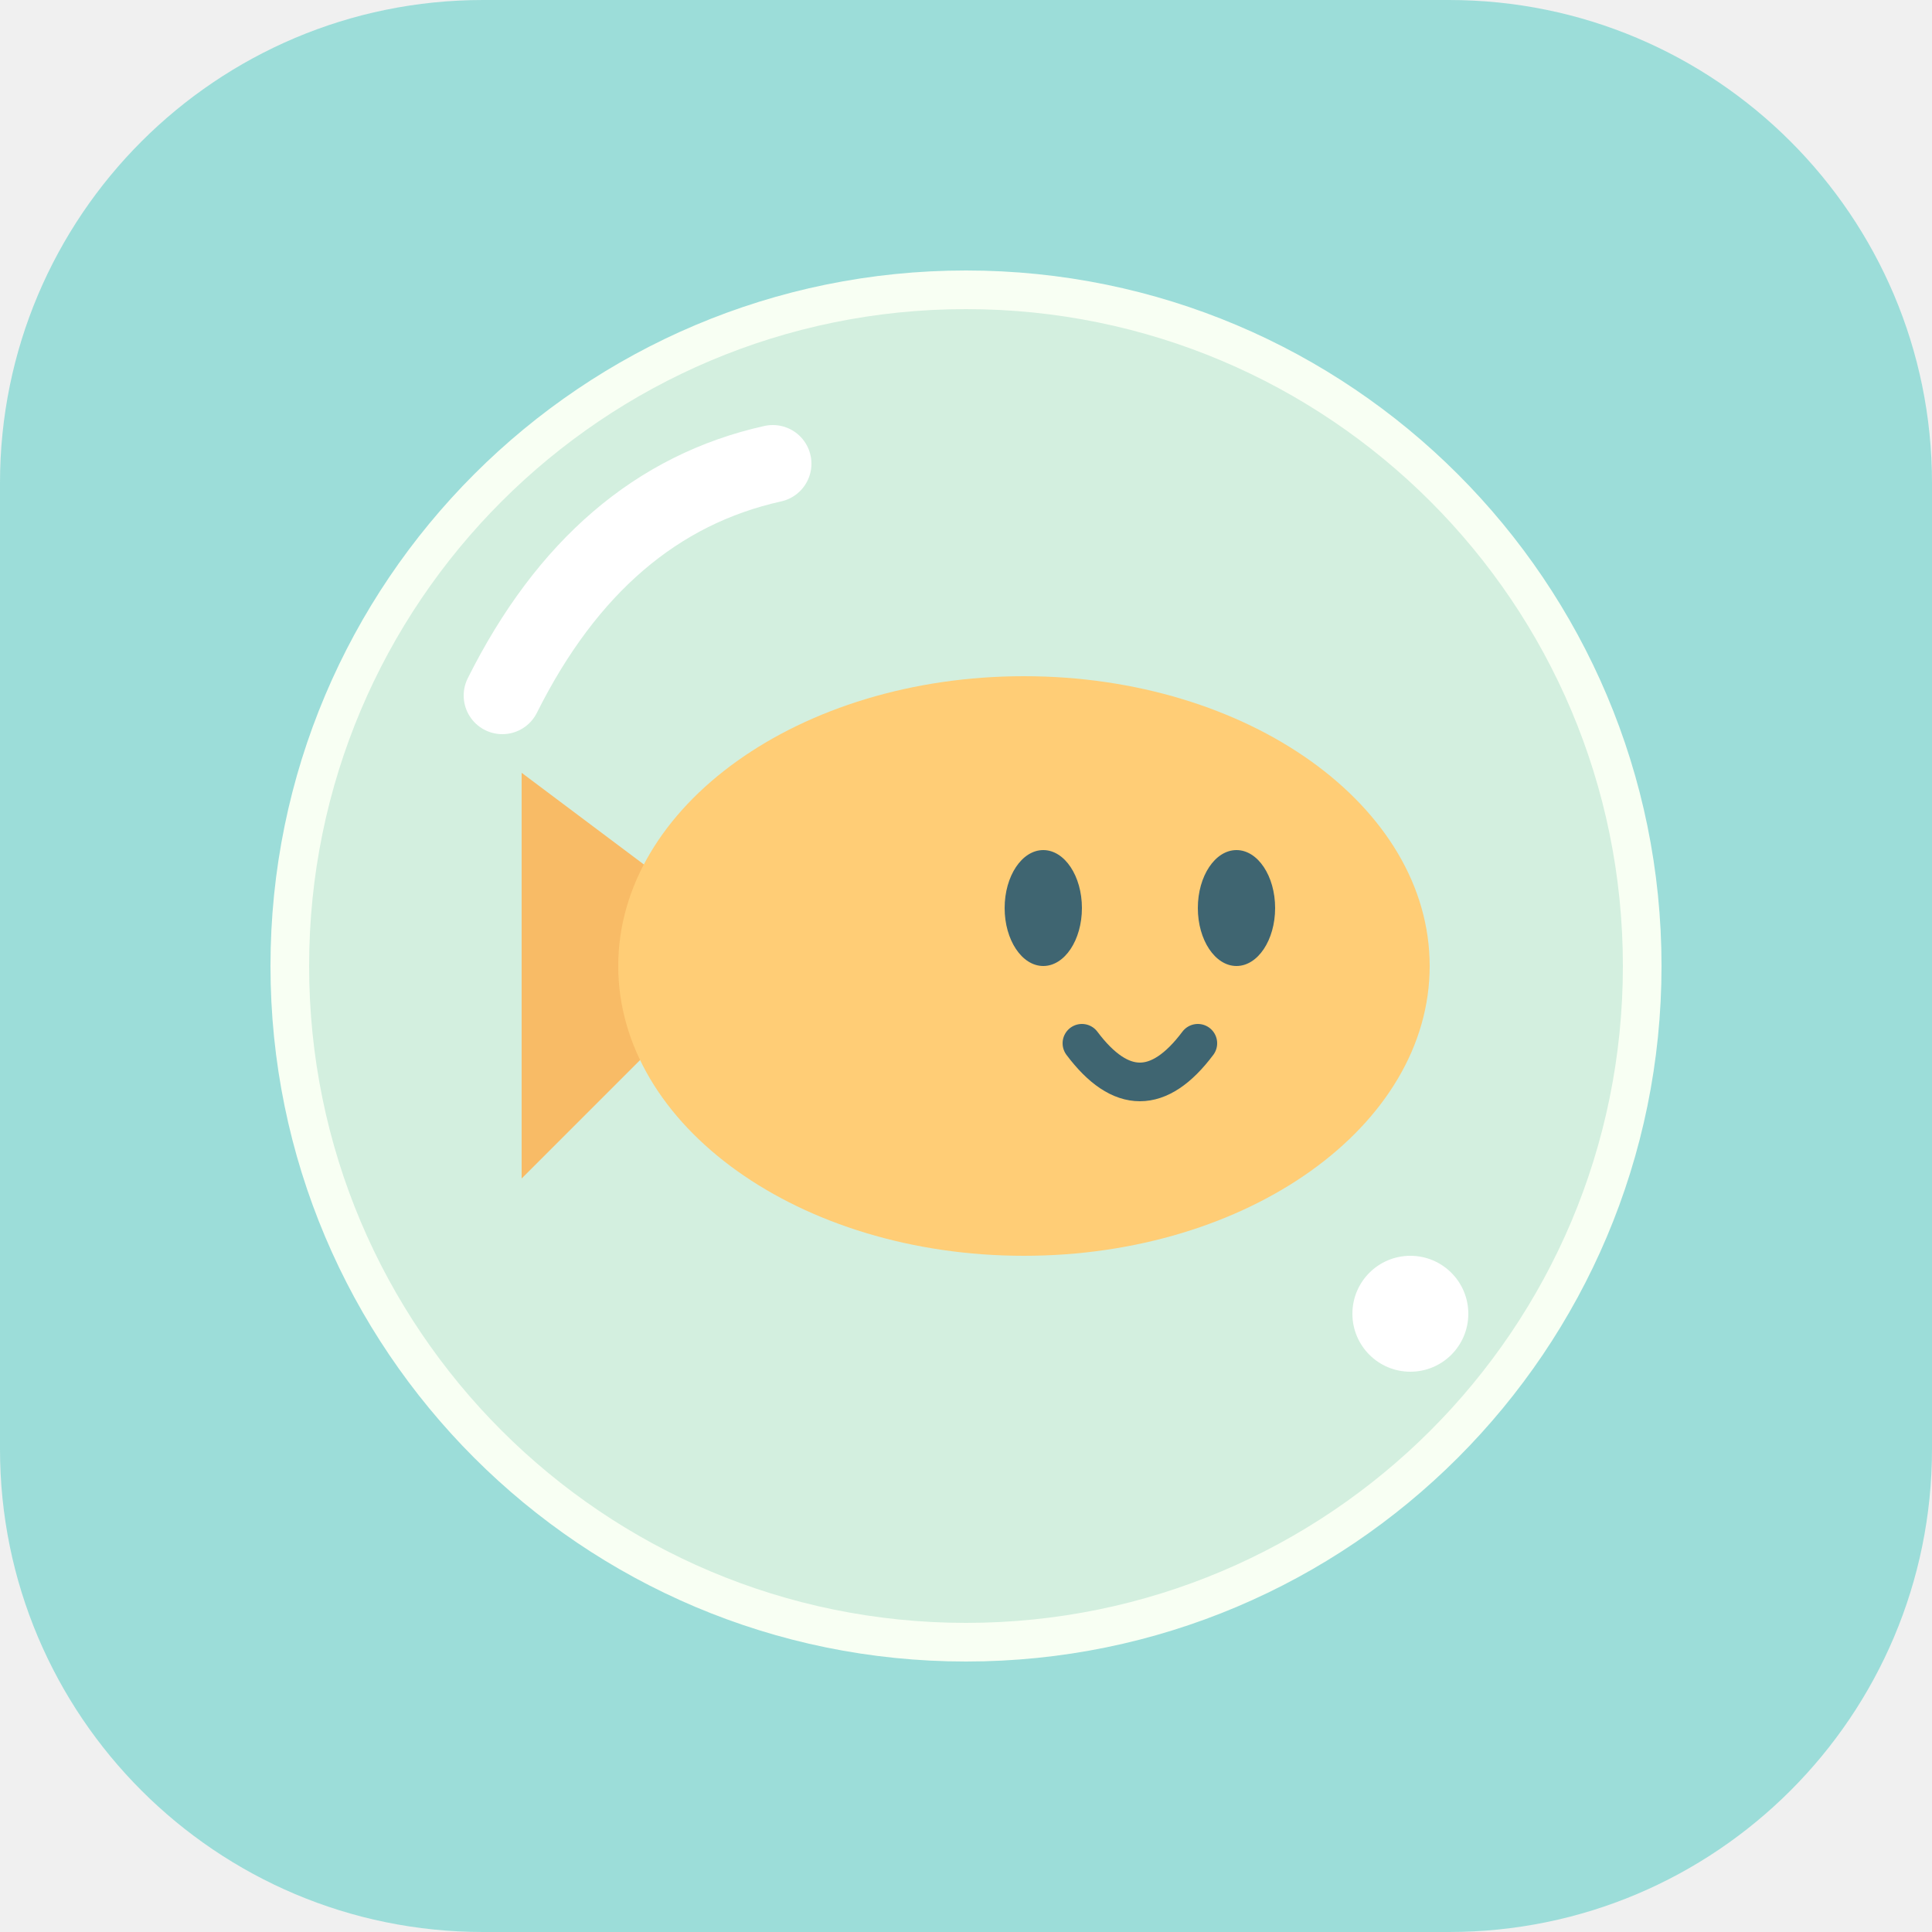
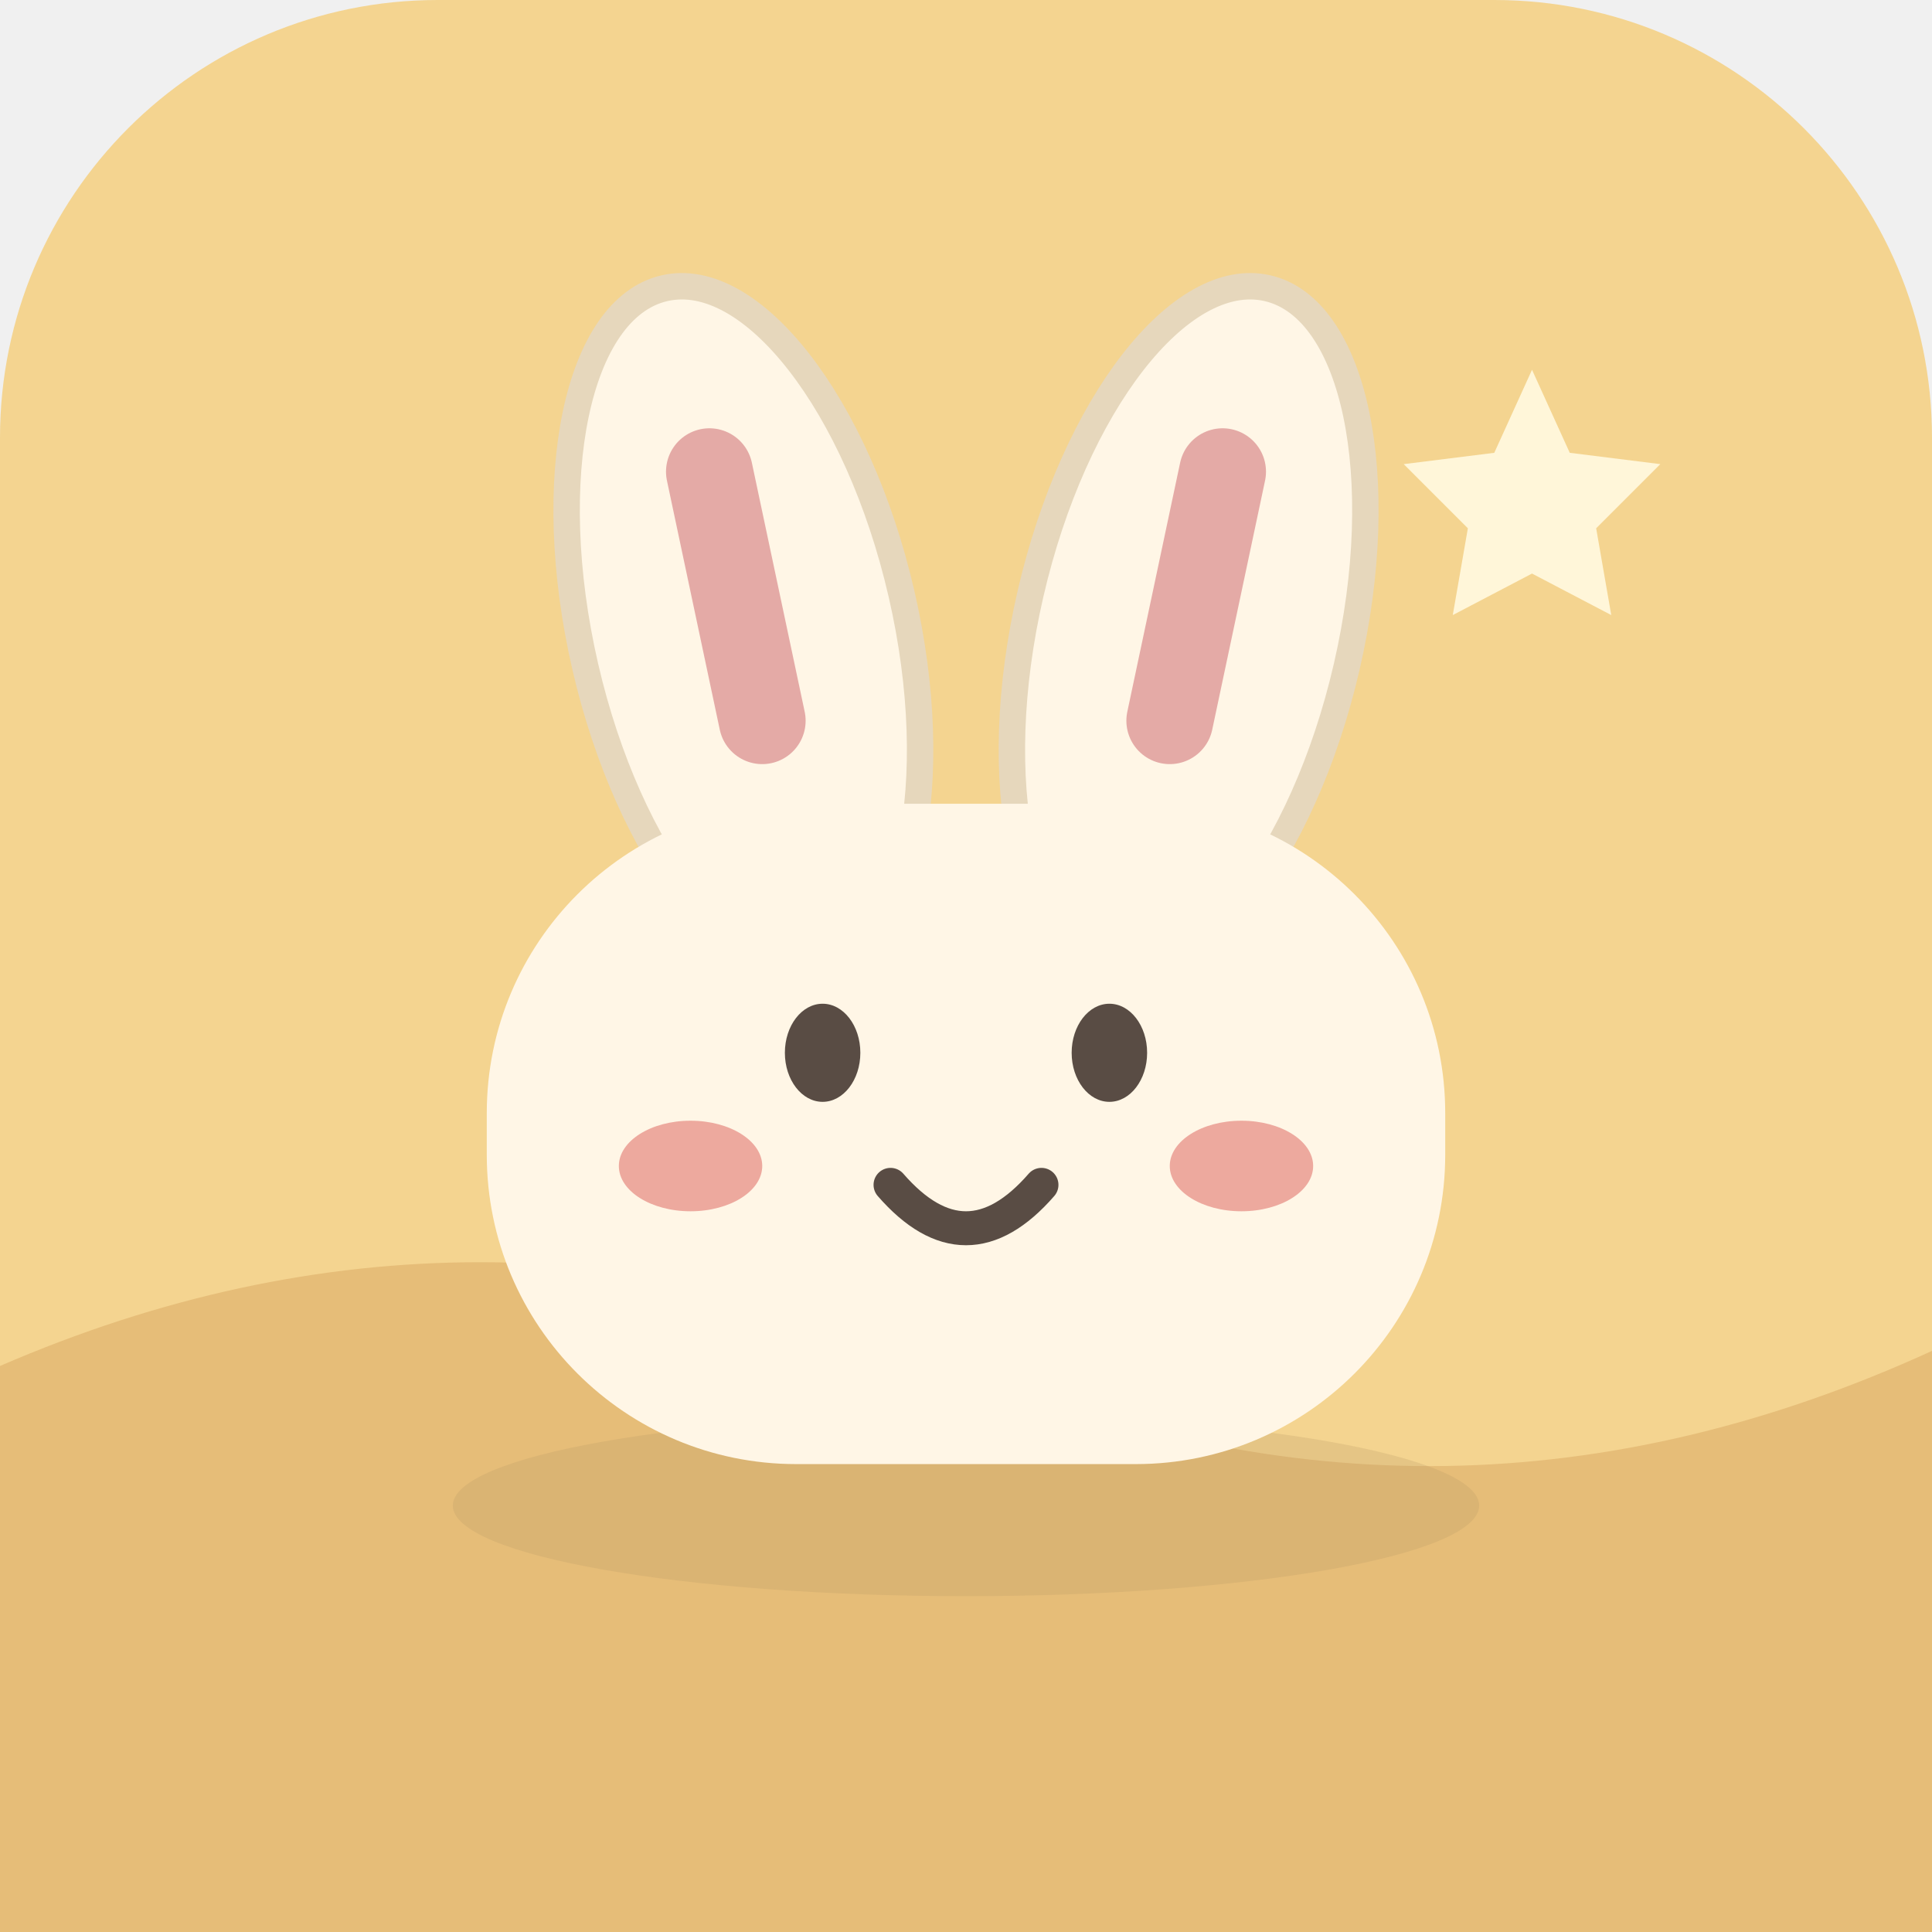
- <svg xmlns="http://www.w3.org/2000/svg" viewBox="0 0 100 100">
-   <rect width="100" height="100" rx="25" fill="#9cddd9" />
-   <circle cx="50" cy="50" r="35" fill="#d3efdf" stroke="#f8fff3" stroke-width="2" />
-   <path d="M27 40 39 49 27 61Z" fill="#f8bb66" />
-   <ellipse cx="53" cy="50" rx="21" ry="15" fill="#ffcd76" />
-   <ellipse cx="54" cy="47" rx="2" ry="3" fill="#3f6571" />
-   <ellipse cx="64" cy="47" rx="2" ry="3" fill="#3f6571" />
-   <path d="M56 54q3 4 6 0" fill="none" stroke="#3f6571" stroke-width="2" stroke-linecap="round" />
-   <path d="M26 36q5-10 14-12" fill="none" stroke="#fff" stroke-width="4" stroke-linecap="round" />
-   <circle cx="73" cy="68" r="3" fill="#fff" />
+ <svg xmlns="http://www.w3.org/2000/svg" viewBox="0 0 512 512">
+   <rect width="512" height="512" rx="116" fill="#f4d490" />
+   <path d="M0 362q127-55 255 0t257-4v154H0" fill="#e6bd78" />
+   <ellipse cx="256" cy="399" rx="136" ry="24" fill="#b7986740" />
+   <g fill="#fff6e6" stroke="#e6d7bc" stroke-width="7">
+     <ellipse cx="197" cy="167" rx="43" ry="93" transform="rotate(-13 197 167)" />
+     <ellipse cx="315" cy="167" rx="43" ry="93" transform="rotate(13 315 167)" />
+   </g>
+   <g stroke="#e4aaa6" stroke-width="23" stroke-linecap="round">
+     <path d="m188 125 14 66m122-66-14 66" />
+   </g>
+   <rect x="129" y="213" width="254" height="175" rx="82" fill="#fff6e6" />
+   <g fill="#594c44">
+     <ellipse cx="218" cy="279" rx="10" ry="13" />
+     <ellipse cx="294" cy="279" rx="10" ry="13" />
+   </g>
+   <g fill="#eda99e">
+     <ellipse cx="183" cy="309" rx="19" ry="12" />
+     <ellipse cx="329" cy="309" rx="19" ry="12" />
+   </g>
+   <path d="M236 314q20 23 40 0" fill="none" stroke="#594c44" stroke-width="9" stroke-linecap="round" />
+   <path d="m406 98 10 22 24 3-17 17 4 23-21-11-21 11 4-23-17-17 24-3z" fill="#fff6d9" />
</svg>
